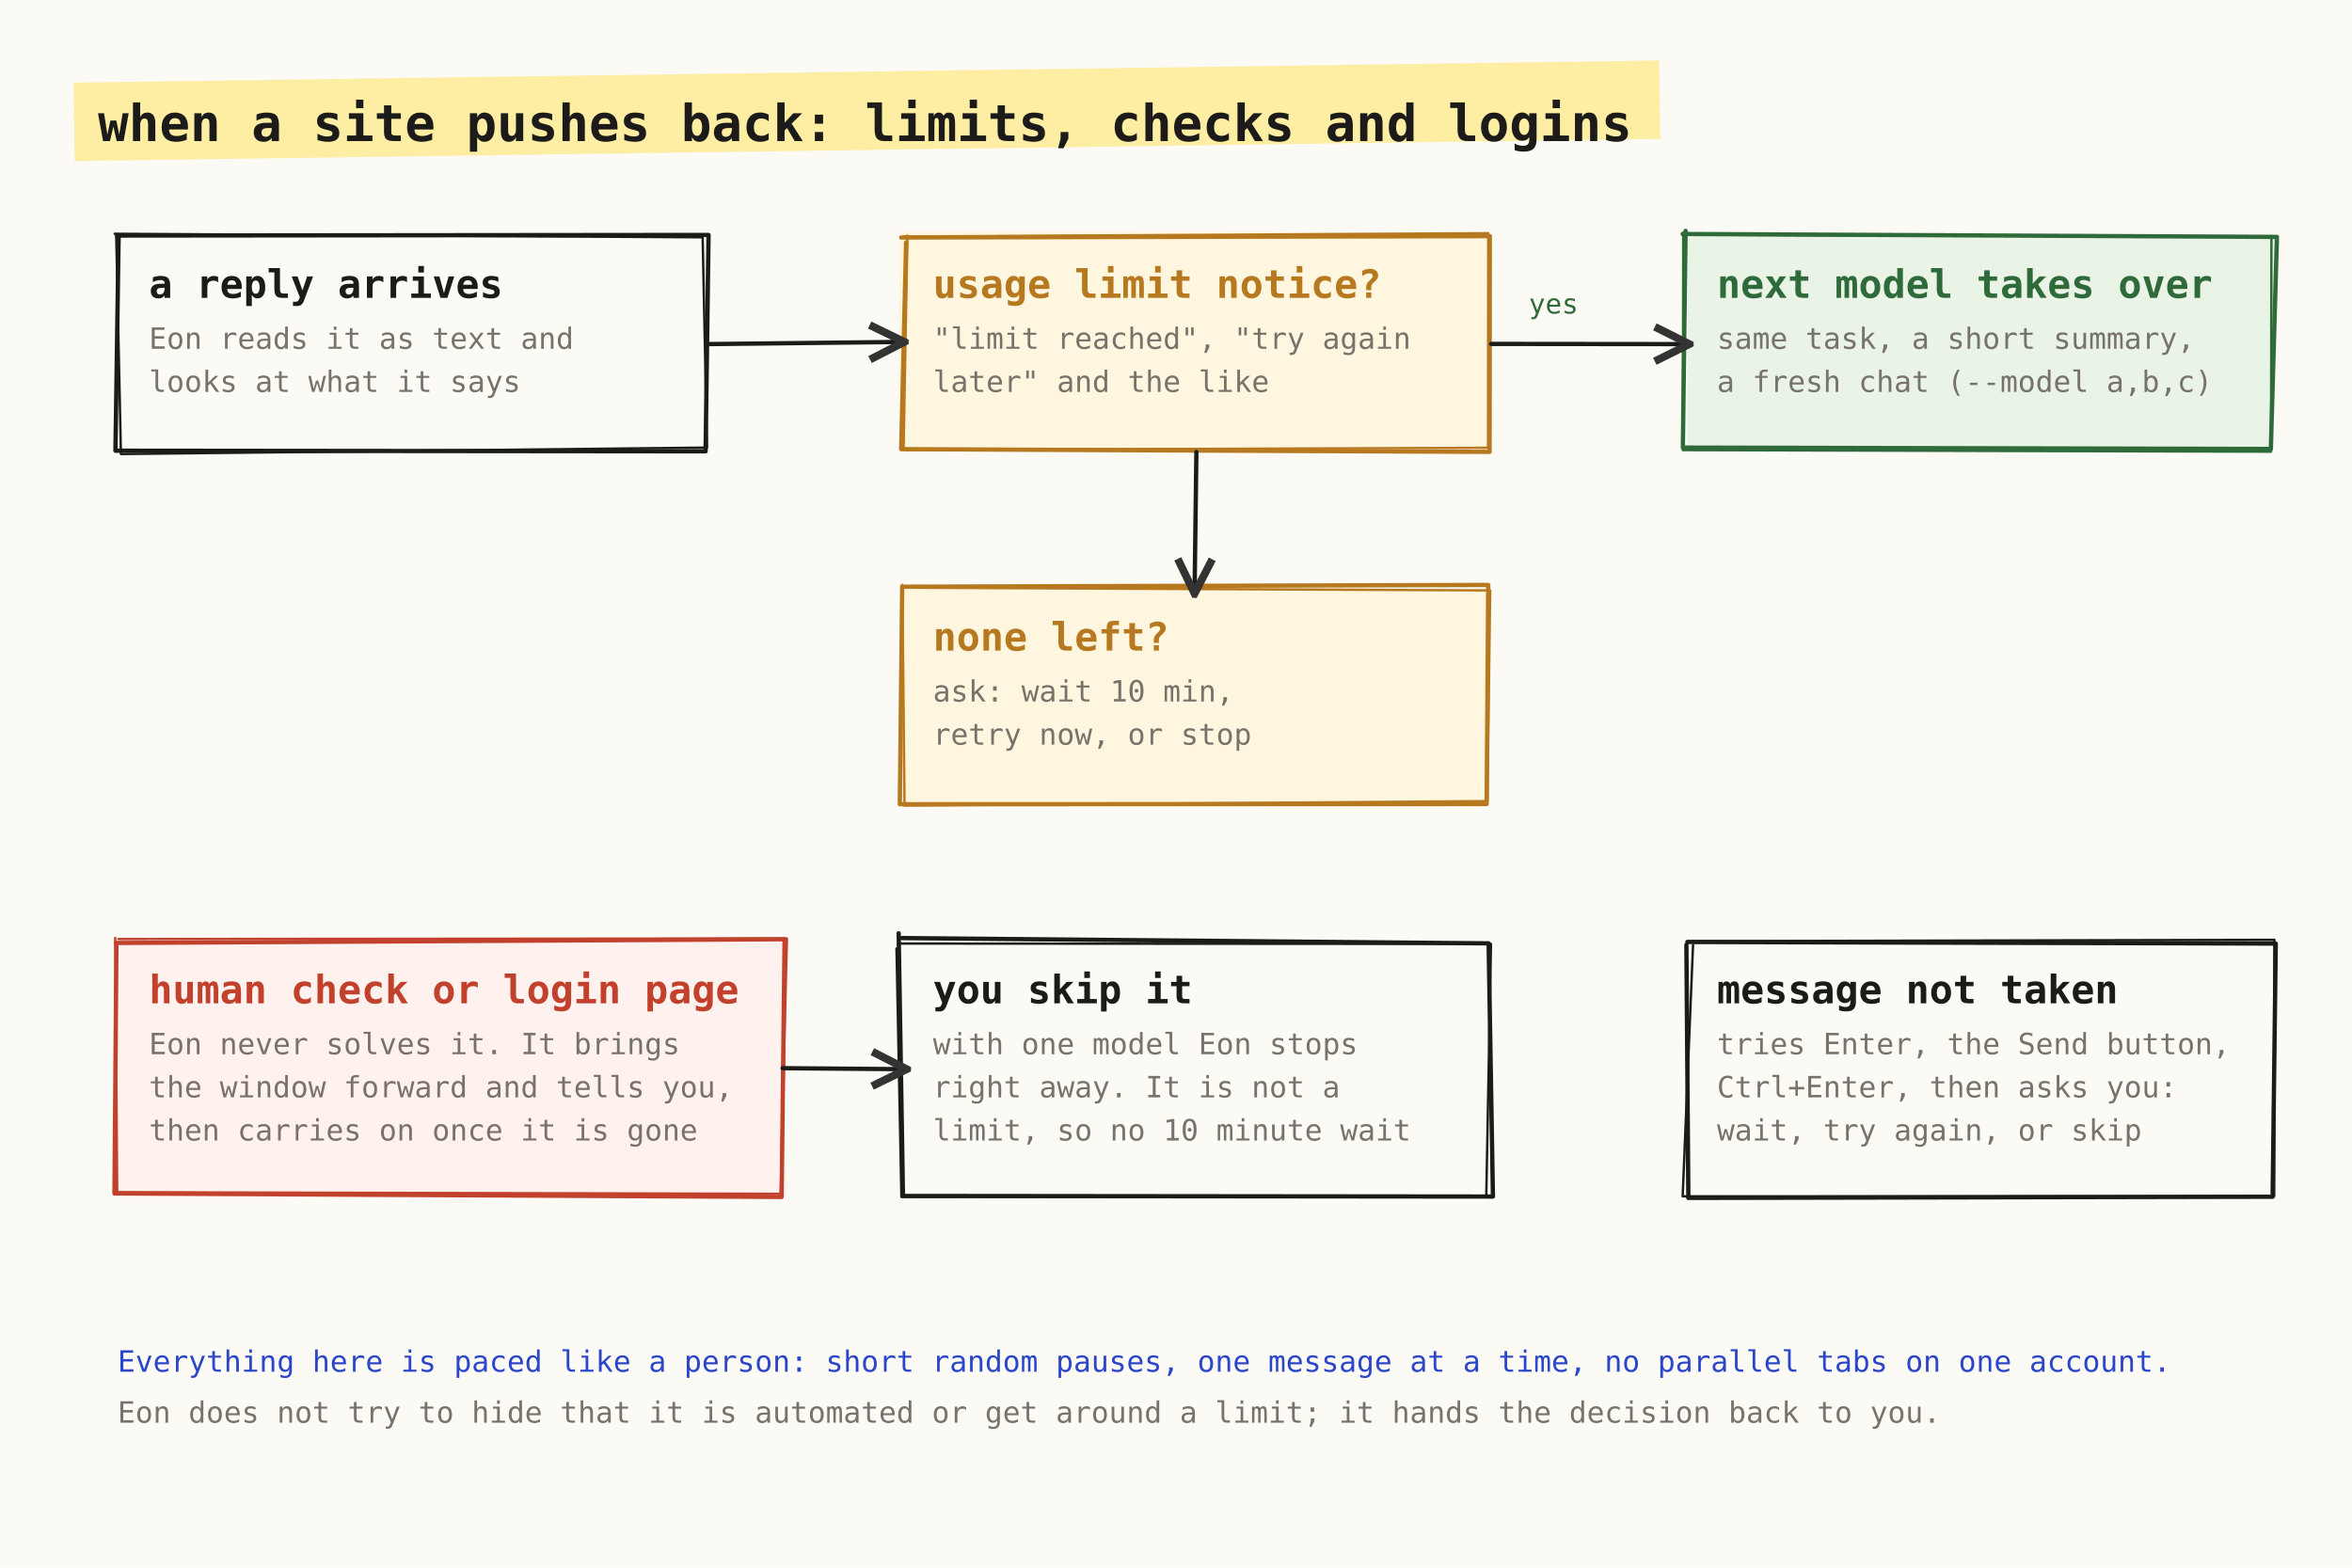
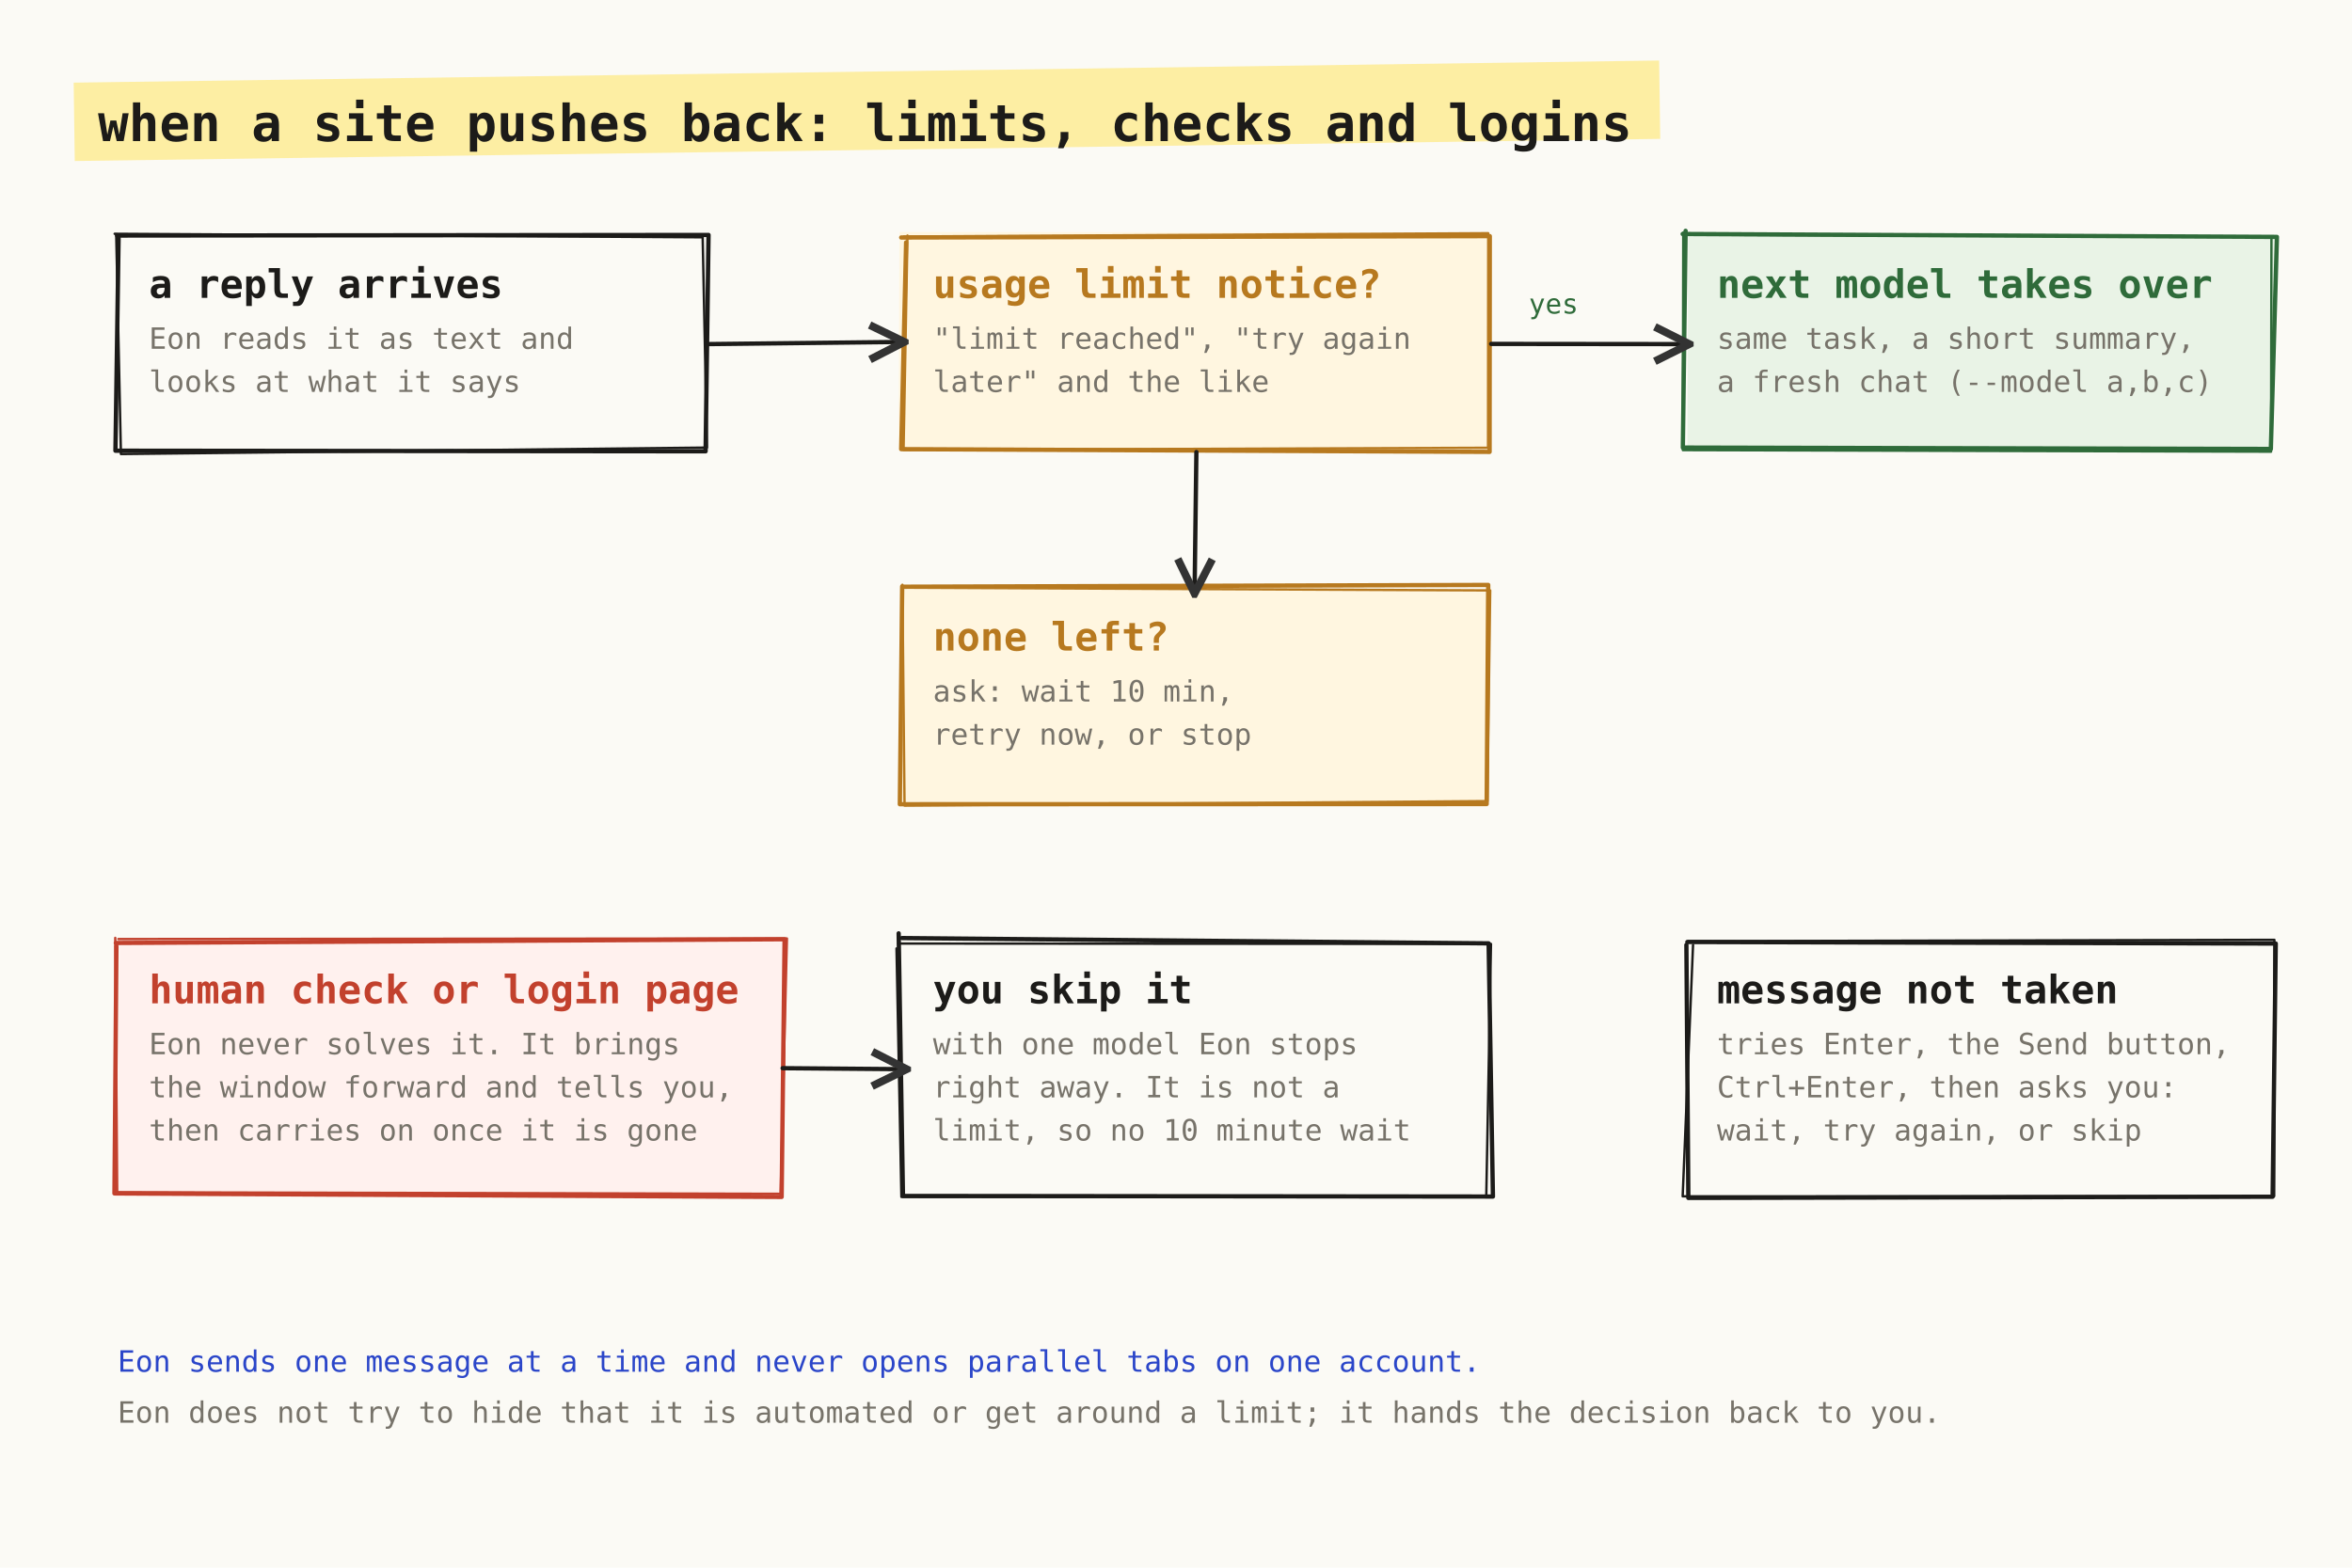
<svg xmlns="http://www.w3.org/2000/svg" width="1200" height="800" viewBox="0 0 1200 800" font-family="JetBrains Mono, DejaVu Sans Mono, monospace">
  <defs>
    <marker id="h" markerWidth="10" markerHeight="10" refX="8" refY="5" orient="auto">
      <path d="M1,1 L9,5 L1,9" fill="none" stroke="#333" stroke-width="1.8" />
    </marker>
    <marker id="hs" markerWidth="10" markerHeight="10" refX="2" refY="5" orient="auto-start-reverse">
      <path d="M1,1 L9,5 L1,9" fill="none" stroke="#333" stroke-width="1.8" />
    </marker>
  </defs>
  <rect width="1200" height="800" fill="#fbfaf5" />
  <rect x="38" y="42" width="809" height="40" fill="#ffe66d" opacity=".6" transform="rotate(-.8 50 72)" />
  <text x="50" y="72" font-size="26" fill="#1c1b19" font-weight="800" text-anchor="start">when a site pushes back: limits, checks and logins</text>
  <path d="M59.8 120.2 L361.5 119.9 L360.0 230.3 L58.9 230.0 L60.5 121.7" fill="none" stroke="#1c1b19" stroke-width="2.2" stroke-linejoin="round" stroke-linecap="round" />
  <path d="M58.5 119.3 L358.5 121.1 L360.7 228.4 L61.7 231.7 L59.3 119.9" fill="none" stroke="#1c1b19" stroke-width="1.21" stroke-linejoin="round" stroke-linecap="round" />
  <text x="76" y="152" font-size="20" fill="#1c1b19" font-weight="700" text-anchor="start">a reply arrives</text>
  <text x="76" y="178" font-size="15" fill="#77736a" font-weight="400" text-anchor="start">Eon reads it as text and</text>
  <text x="76" y="200" font-size="15" fill="#77736a" font-weight="400" text-anchor="start">looks at what it says</text>
  <path d="M458.9 118.4 L760.1 118.6 L759.0 229.2 L458.5 229.9 Z" fill="#fff6e0" />
  <path d="M459.8 121.2 L760.1 120.5 L760.0 230.6 L459.8 229.2 L462.3 123.7" fill="none" stroke="#b7791f" stroke-width="2.2" stroke-linejoin="round" stroke-linecap="round" />
  <path d="M461.2 120.7 L759.3 119.0 L759.2 228.5 L461.0 229.6 L463.0 120.2" fill="none" stroke="#b7791f" stroke-width="1.21" stroke-linejoin="round" stroke-linecap="round" />
  <text x="476" y="152" font-size="20" fill="#b7791f" font-weight="700" text-anchor="start">usage limit notice?</text>
  <text x="476" y="178" font-size="15" fill="#77736a" font-weight="400" text-anchor="start">"limit reached", "try again</text>
  <text x="476" y="200" font-size="15" fill="#77736a" font-weight="400" text-anchor="start">later" and the like</text>
  <path d="M360.7 175.6 L459.2 174.5 " fill="none" stroke="#1c1b19" stroke-width="2.2" stroke-linecap="round" stroke-linejoin="round" marker-end="url(#h)" />
  <path d="M861.3 119.9 L1161.5 119.7 L1158.6 230.4 L860.9 229.3 Z" fill="#e9f3e6" />
  <path d="M858.5 119.4 L1161.7 120.9 L1158.6 229.1 L858.6 228.4 L860.0 117.8" fill="none" stroke="#2f6b3a" stroke-width="2.2" stroke-linejoin="round" stroke-linecap="round" />
  <path d="M860.2 119.8 L1158.9 120.8 L1158.7 230.5 L858.6 229.7 L858.8 118.7" fill="none" stroke="#2f6b3a" stroke-width="1.21" stroke-linejoin="round" stroke-linecap="round" />
  <text x="876" y="152" font-size="20" fill="#2f6b3a" font-weight="700" text-anchor="start">next model takes over</text>
  <text x="876" y="178" font-size="15" fill="#77736a" font-weight="400" text-anchor="start">same task, a short summary,</text>
  <text x="876" y="200" font-size="15" fill="#77736a" font-weight="400" text-anchor="start">a fresh chat (--model a,b,c)</text>
  <path d="M760.8 175.5 L859.7 175.6 " fill="none" stroke="#1c1b19" stroke-width="2.2" stroke-linecap="round" stroke-linejoin="round" marker-end="url(#h)" />
  <text x="780" y="160" font-size="14" fill="#2f6b3a" font-weight="400" text-anchor="start">yes</text>
  <path d="M459.1 299.7 L761.1 300.5 L758.7 411.6 L459.1 409.2 Z" fill="#fff6e0" />
  <path d="M461.0 299.4 L759.3 298.5 L758.5 410.3 L459.1 410.4 L460.3 299.2" fill="none" stroke="#b7791f" stroke-width="2.2" stroke-linejoin="round" stroke-linecap="round" />
  <path d="M461.7 299.9 L760.3 301.3 L758.9 408.8 L461.5 411.1 L460.4 298.4" fill="none" stroke="#b7791f" stroke-width="1.21" stroke-linejoin="round" stroke-linecap="round" />
  <text x="476" y="332" font-size="20" fill="#b7791f" font-weight="700" text-anchor="start">none left?</text>
  <text x="476" y="358" font-size="15" fill="#77736a" font-weight="400" text-anchor="start">ask: wait 10 min,</text>
  <text x="476" y="380" font-size="15" fill="#77736a" font-weight="400" text-anchor="start">retry now, or stop</text>
  <path d="M610.4 230.7 L609.5 300.7 " fill="none" stroke="#1c1b19" stroke-width="2.2" stroke-linecap="round" stroke-linejoin="round" marker-end="url(#h)" />
  <path d="M61.2 480.3 L399.7 478.7 L398.5 611.5 L59.2 610.7 Z" fill="#fff1ee" />
  <path d="M59.1 481.2 L400.3 479.3 L398.8 610.8 L58.4 609.0 L59.4 482.9" fill="none" stroke="#c2412d" stroke-width="2.2" stroke-linejoin="round" stroke-linecap="round" />
  <path d="M60.4 479.2 L401.5 478.9 L398.3 609.2 L59.8 608.4 L58.8 478.6" fill="none" stroke="#c2412d" stroke-width="1.21" stroke-linejoin="round" stroke-linecap="round" />
  <text x="76" y="512" font-size="20" fill="#c2412d" font-weight="700" text-anchor="start">human check or login page</text>
  <text x="76" y="538" font-size="15" fill="#77736a" font-weight="400" text-anchor="start">Eon never solves it. It brings</text>
  <text x="76" y="560" font-size="15" fill="#77736a" font-weight="400" text-anchor="start">the window forward and tells you,</text>
  <text x="76" y="582" font-size="15" fill="#77736a" font-weight="400" text-anchor="start">then carries on once it is gone</text>
  <path d="M460.3 478.7 L759.5 481.4 L761.7 610.6 L460.7 610.3 L458.5 476.3" fill="none" stroke="#1c1b19" stroke-width="2.2" stroke-linejoin="round" stroke-linecap="round" />
  <path d="M458.3 481.5 L760.7 481.7 L758.3 610.5 L459.9 610.8 L457.4 484.0" fill="none" stroke="#1c1b19" stroke-width="1.21" stroke-linejoin="round" stroke-linecap="round" />
  <text x="476" y="512" font-size="20" fill="#1c1b19" font-weight="700" text-anchor="start">you skip it</text>
  <text x="476" y="538" font-size="15" fill="#77736a" font-weight="400" text-anchor="start">with one model Eon stops</text>
  <text x="476" y="560" font-size="15" fill="#77736a" font-weight="400" text-anchor="start">right away. It is not a</text>
  <text x="476" y="582" font-size="15" fill="#77736a" font-weight="400" text-anchor="start">limit, so no 10 minute wait</text>
  <path d="M399.3 545.1 L460.4 545.6 " fill="none" stroke="#1c1b19" stroke-width="2.2" stroke-linecap="round" stroke-linejoin="round" marker-end="url(#h)" />
  <path d="M860.9 480.7 L1161.1 481.5 L1159.5 610.7 L861.4 611.3 L860.4 482.2" fill="none" stroke="#1c1b19" stroke-width="2.2" stroke-linejoin="round" stroke-linecap="round" />
  <path d="M861.3 480.3 L1160.4 479.6 L1160.3 610.4 L858.5 610.5 L863.8 482.2" fill="none" stroke="#1c1b19" stroke-width="1.21" stroke-linejoin="round" stroke-linecap="round" />
  <text x="876" y="512" font-size="20" fill="#1c1b19" font-weight="700" text-anchor="start">message not taken</text>
  <text x="876" y="538" font-size="15" fill="#77736a" font-weight="400" text-anchor="start">tries Enter, the Send button,</text>
  <text x="876" y="560" font-size="15" fill="#77736a" font-weight="400" text-anchor="start">Ctrl+Enter, then asks you:</text>
  <text x="876" y="582" font-size="15" fill="#77736a" font-weight="400" text-anchor="start">wait, try again, or skip</text>
-   <text x="60" y="700" font-size="15" fill="#2b46c9" font-weight="400" text-anchor="start">Everything here is paced like a person: short random pauses, one message at a time, no parallel tabs on one account.</text>
+   <text x="60" y="700" font-size="15" fill="#2b46c9" font-weight="400" text-anchor="start">Eon sends one message at a time and never opens parallel tabs on one account.</text>
  <text x="60" y="726" font-size="15" fill="#77736a" font-weight="400" text-anchor="start">Eon does not try to hide that it is automated or get around a limit; it hands the decision back to you.</text>
</svg>
